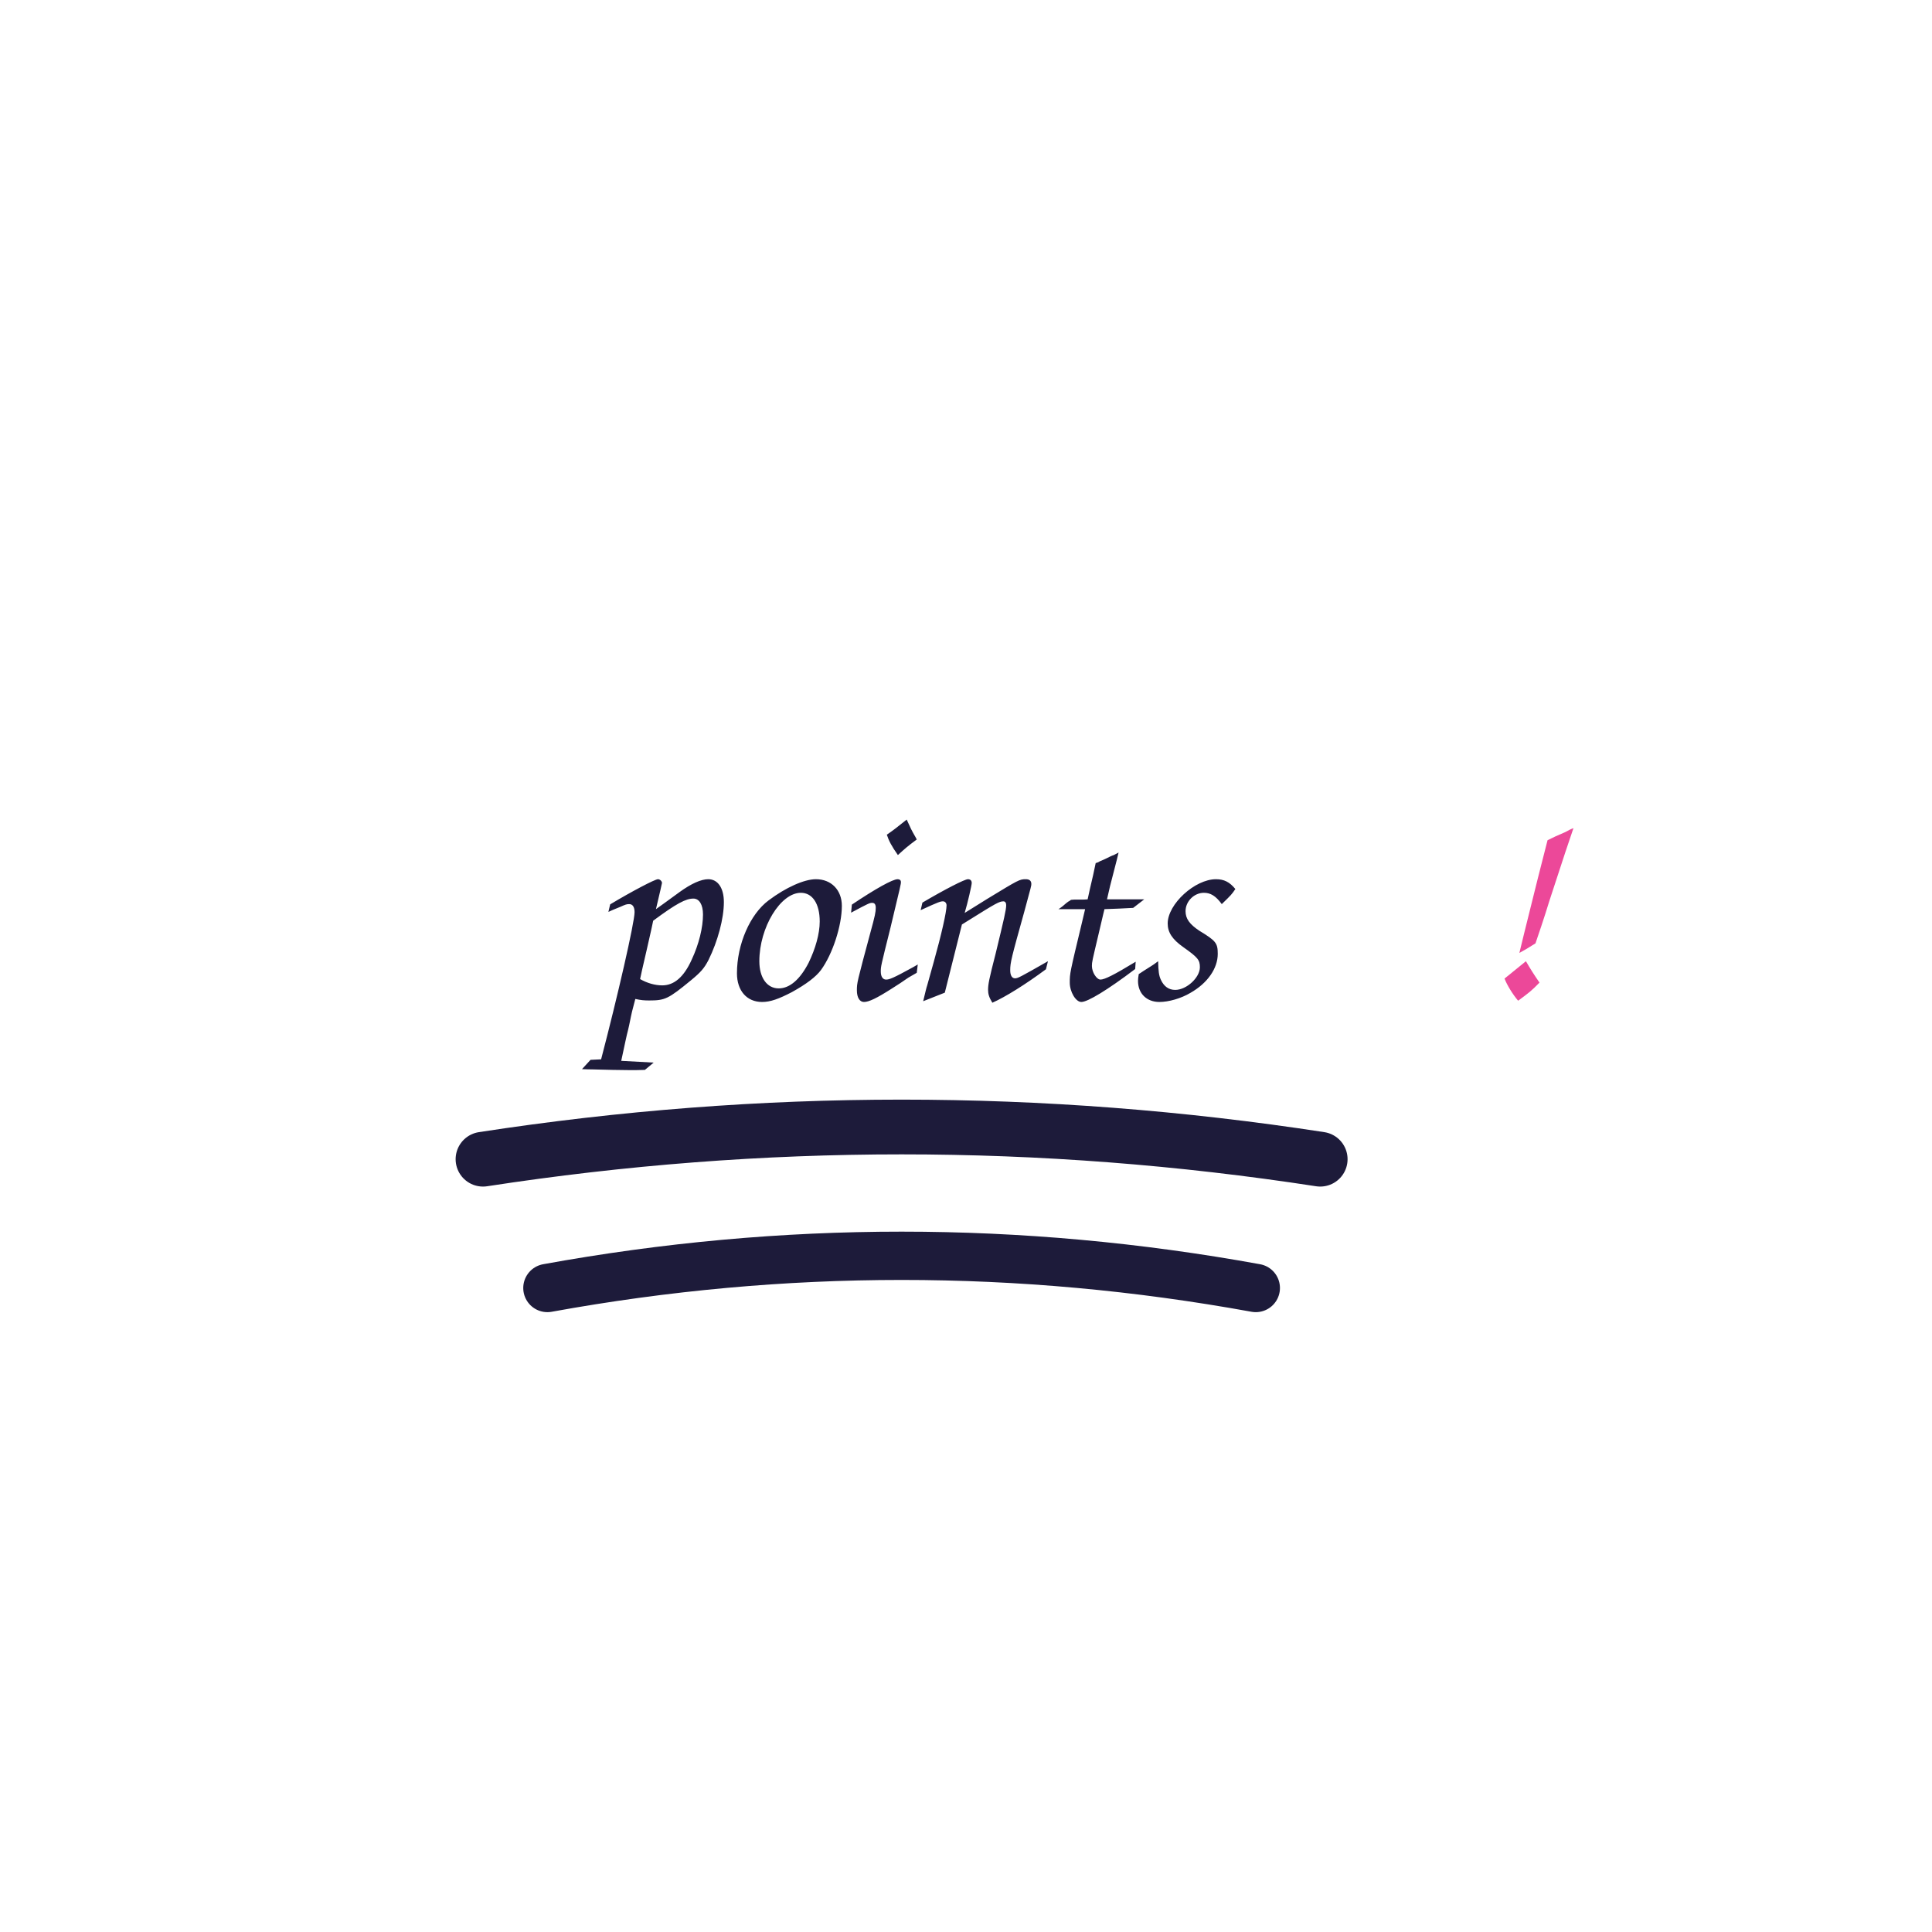
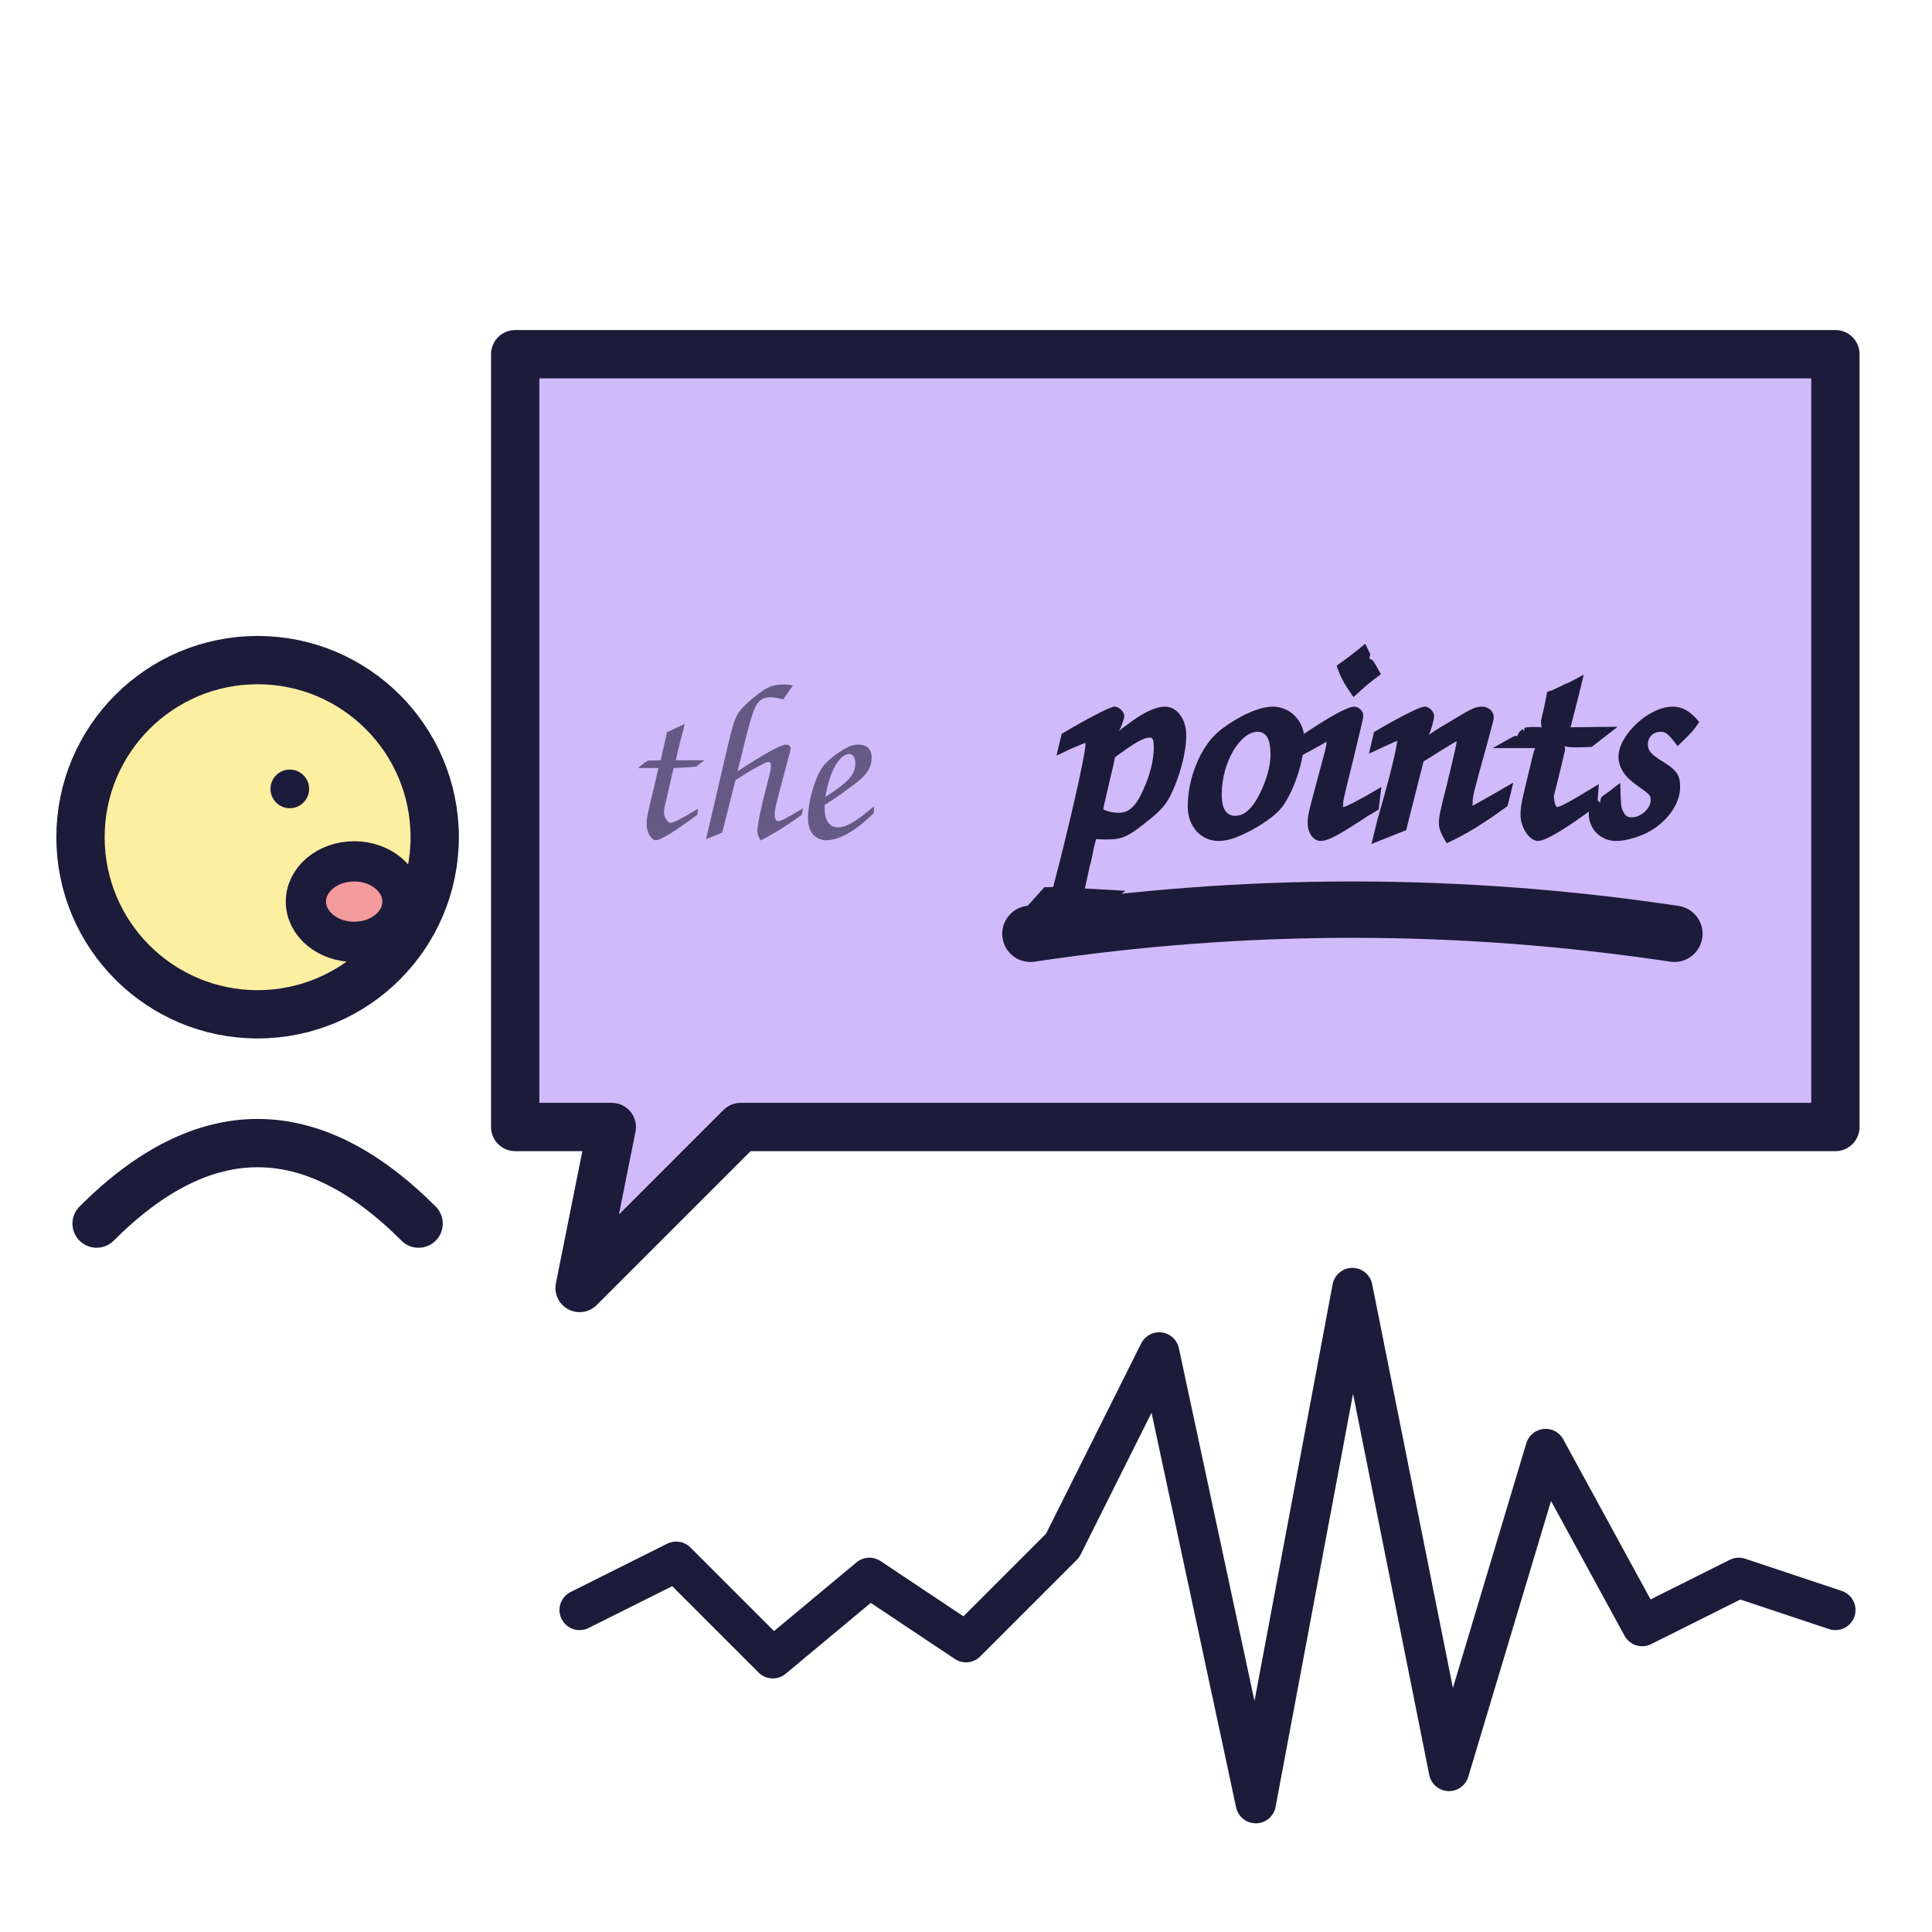
- <svg xmlns="http://www.w3.org/2000/svg" viewBox="0 0 120 120" width="120" height="120" aria-label="The word points underlined twice with an exclamation mark beside it">
-   <text x="56" y="62" font-family="Caveat, cursive" font-size="18" text-anchor="middle" fill="#1d1b3a">points</text>
-   <path d="M30 72Q56 68 82 72" fill="none" stroke="#1d1b3a" stroke-width="3.4" stroke-linecap="round" stroke-linejoin="round" />
-   <path d="M34 80Q56 76 78 80" fill="none" stroke="#1d1b3a" stroke-width="3" stroke-linecap="round" stroke-linejoin="round" />
-   <g data-anim="pop" data-origin="94 56">
-     <text x="94" y="62" font-family="Caveat, cursive" font-size="18" text-anchor="middle" fill="#ec4899">!</text>
+ <svg xmlns="http://www.w3.org/2000/svg" viewBox="0 0 120 120" width="120" height="120" aria-label="A speaker saying the points, with the word points big, bold and underlined, and the sound wave peaking on it">
+   <circle cx="16" cy="52" r="11" fill="#fde047" fill-opacity="0.5" stroke-width="3" stroke="#1d1b3a" stroke-linecap="round" stroke-linejoin="round" />
+   <circle cx="18" cy="49" r="1.2" fill="#1d1b3a" />
+   <ellipse cx="22" cy="56" rx="3" ry="2.5" fill="#ec4899" fill-opacity="0.5" stroke-width="2.5" stroke="#1d1b3a" stroke-linecap="round" stroke-linejoin="round" />
+   <path d="M6 76Q16 66 26 76" fill="none" stroke-width="3" stroke="#1d1b3a" stroke-linecap="round" stroke-linejoin="round" />
+   <path d="M32 22L114 22L114 70L46 70L36 80L38 70L32 70Z" fill="#7c3aed" fill-opacity="0.35" stroke-width="3" stroke="#1d1b3a" stroke-linecap="round" stroke-linejoin="round" />
+   <text x="46" y="52" font-family="Caveat, cursive" font-size="14" text-anchor="middle" fill="#1d1b3a" fill-opacity="0.6">the</text>
+   <g data-anim="pulse" data-origin="84 46">
+     <text x="84" y="52" font-family="Caveat, cursive" font-size="18" font-weight="700" text-anchor="middle" fill="#1d1b3a">points</text>
+     <path d="M64 58Q84 55 104 58" fill="none" stroke-width="3.5" stroke="#1d1b3a" stroke-linecap="round" stroke-linejoin="round" />
  </g>
+   <polyline points="36,100 42,97 48,103 54,98 60,102 66,96 72,84 78,112 84,80 90,110 96,90 102,101 108,98 114,100" fill="none" stroke="#1d1b3a" stroke-width="2.5" stroke-linecap="round" stroke-linejoin="round" />
</svg>
